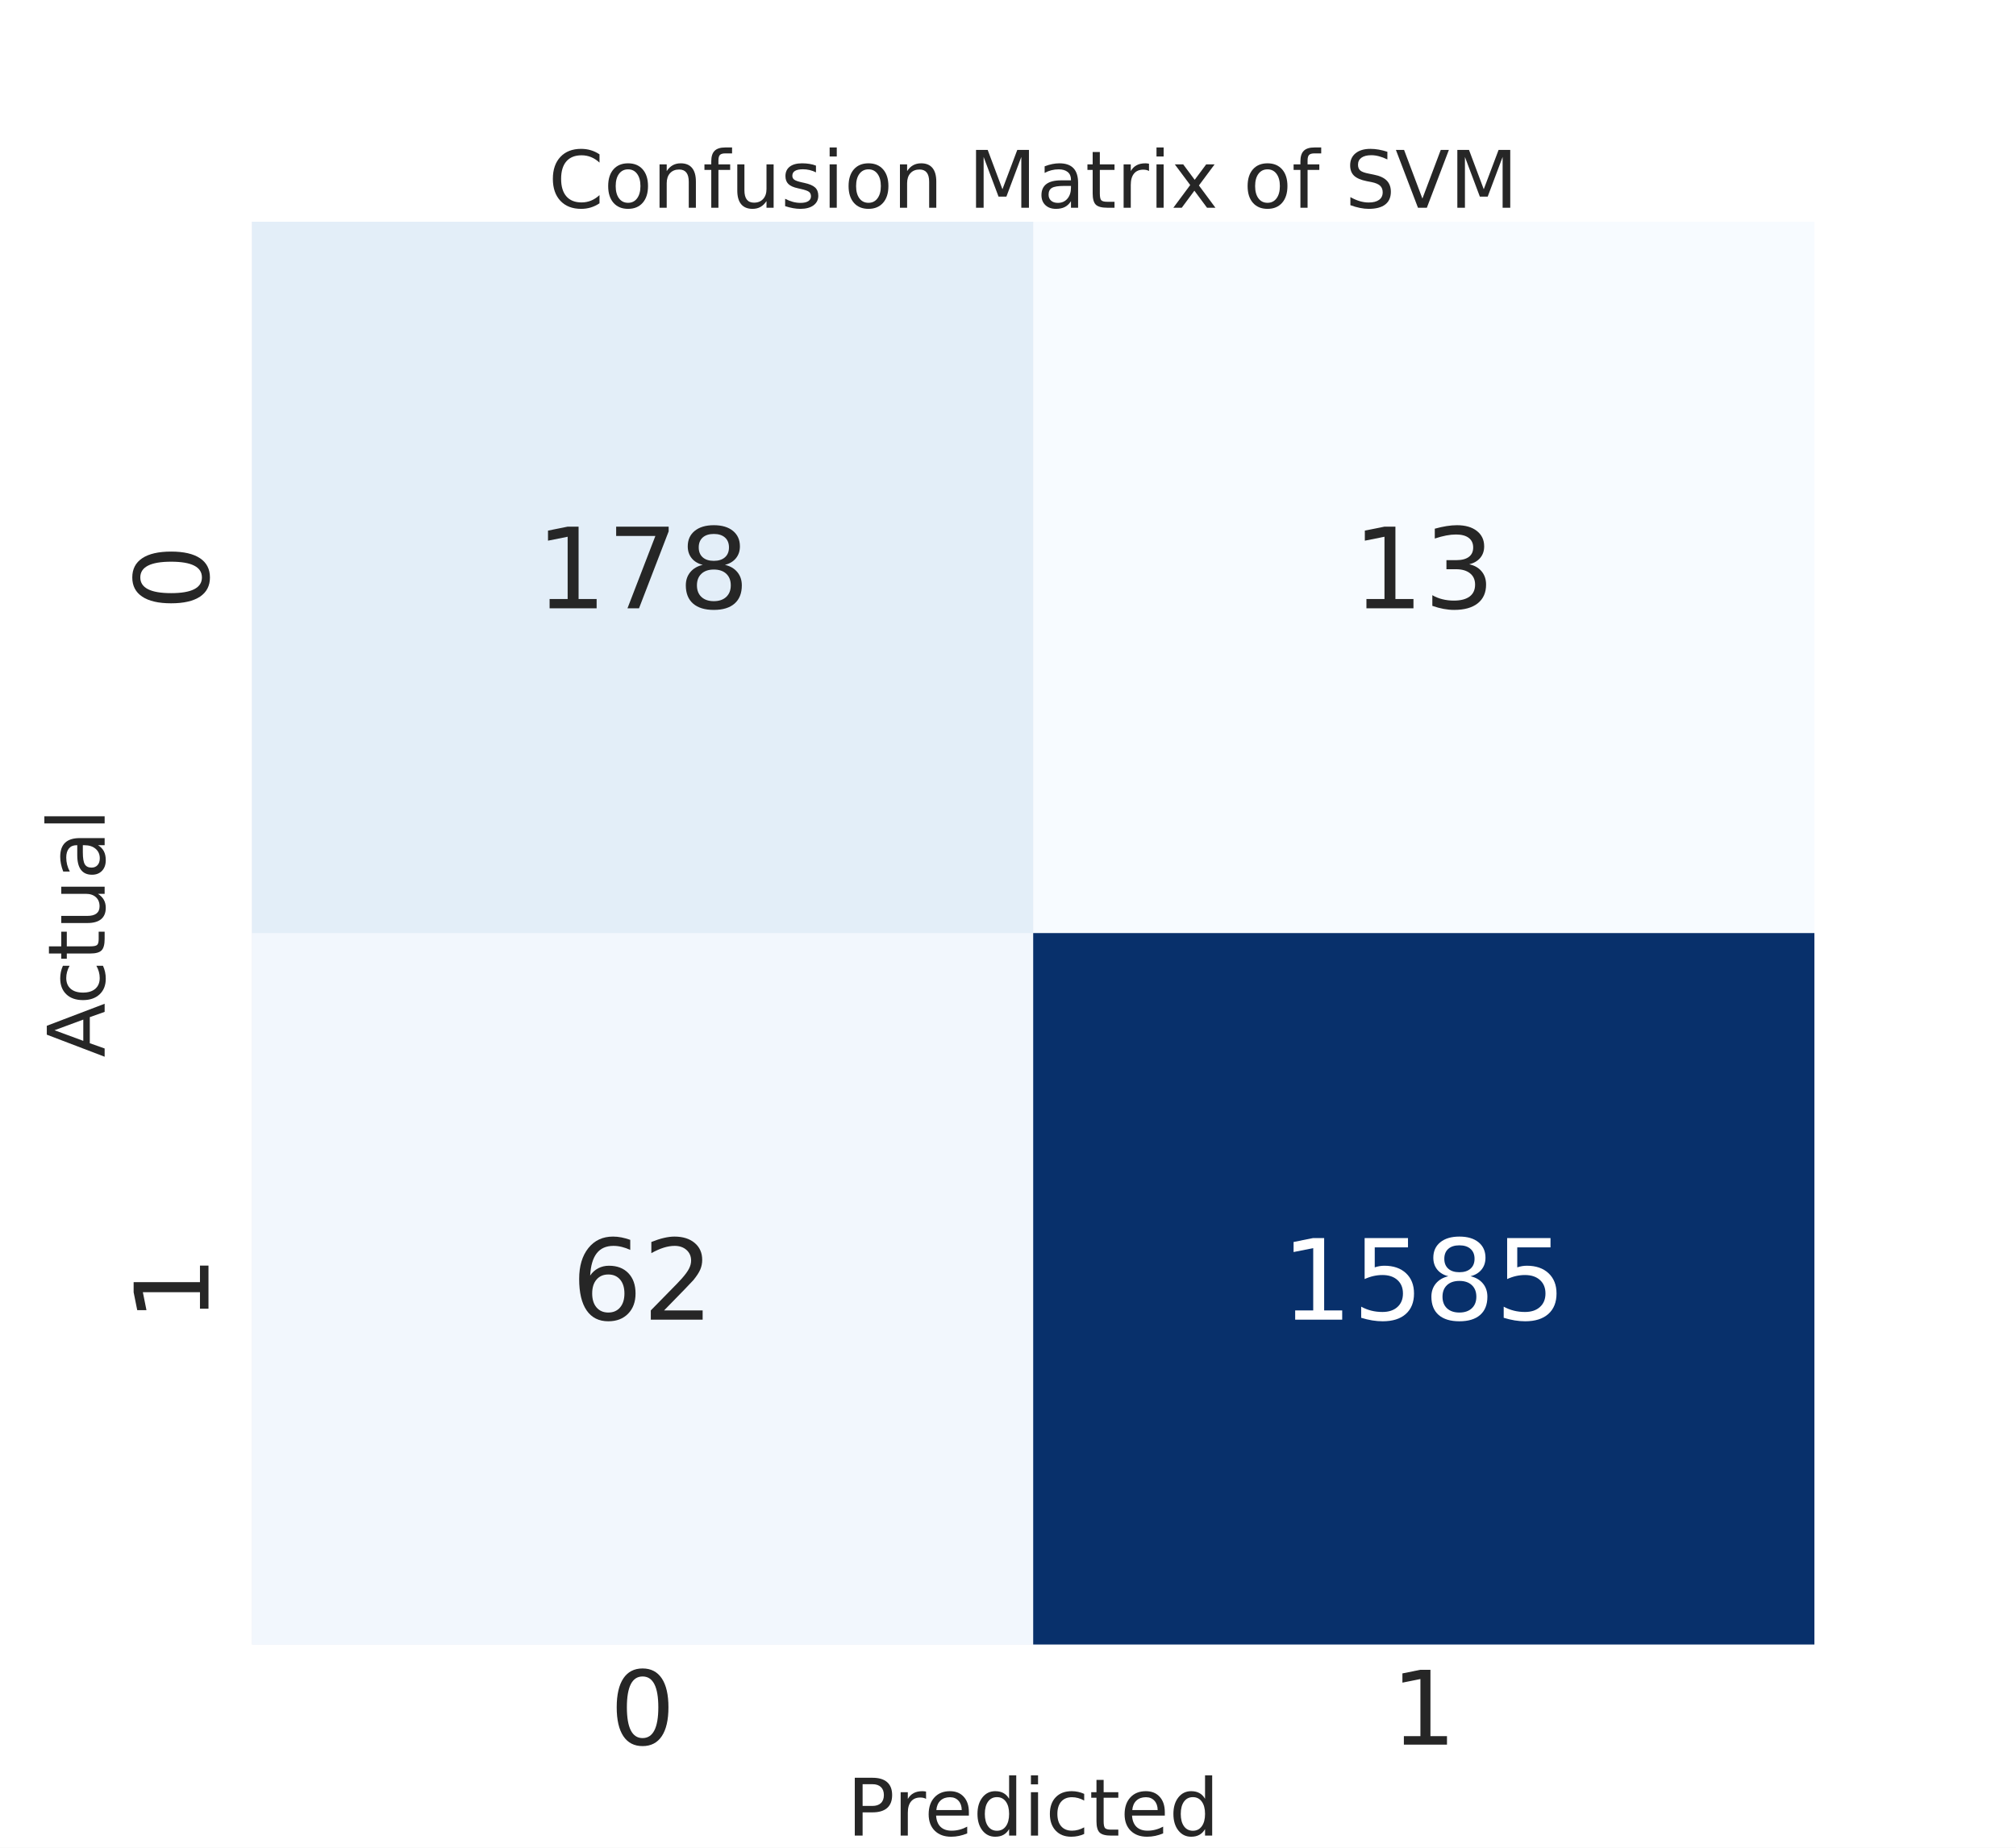
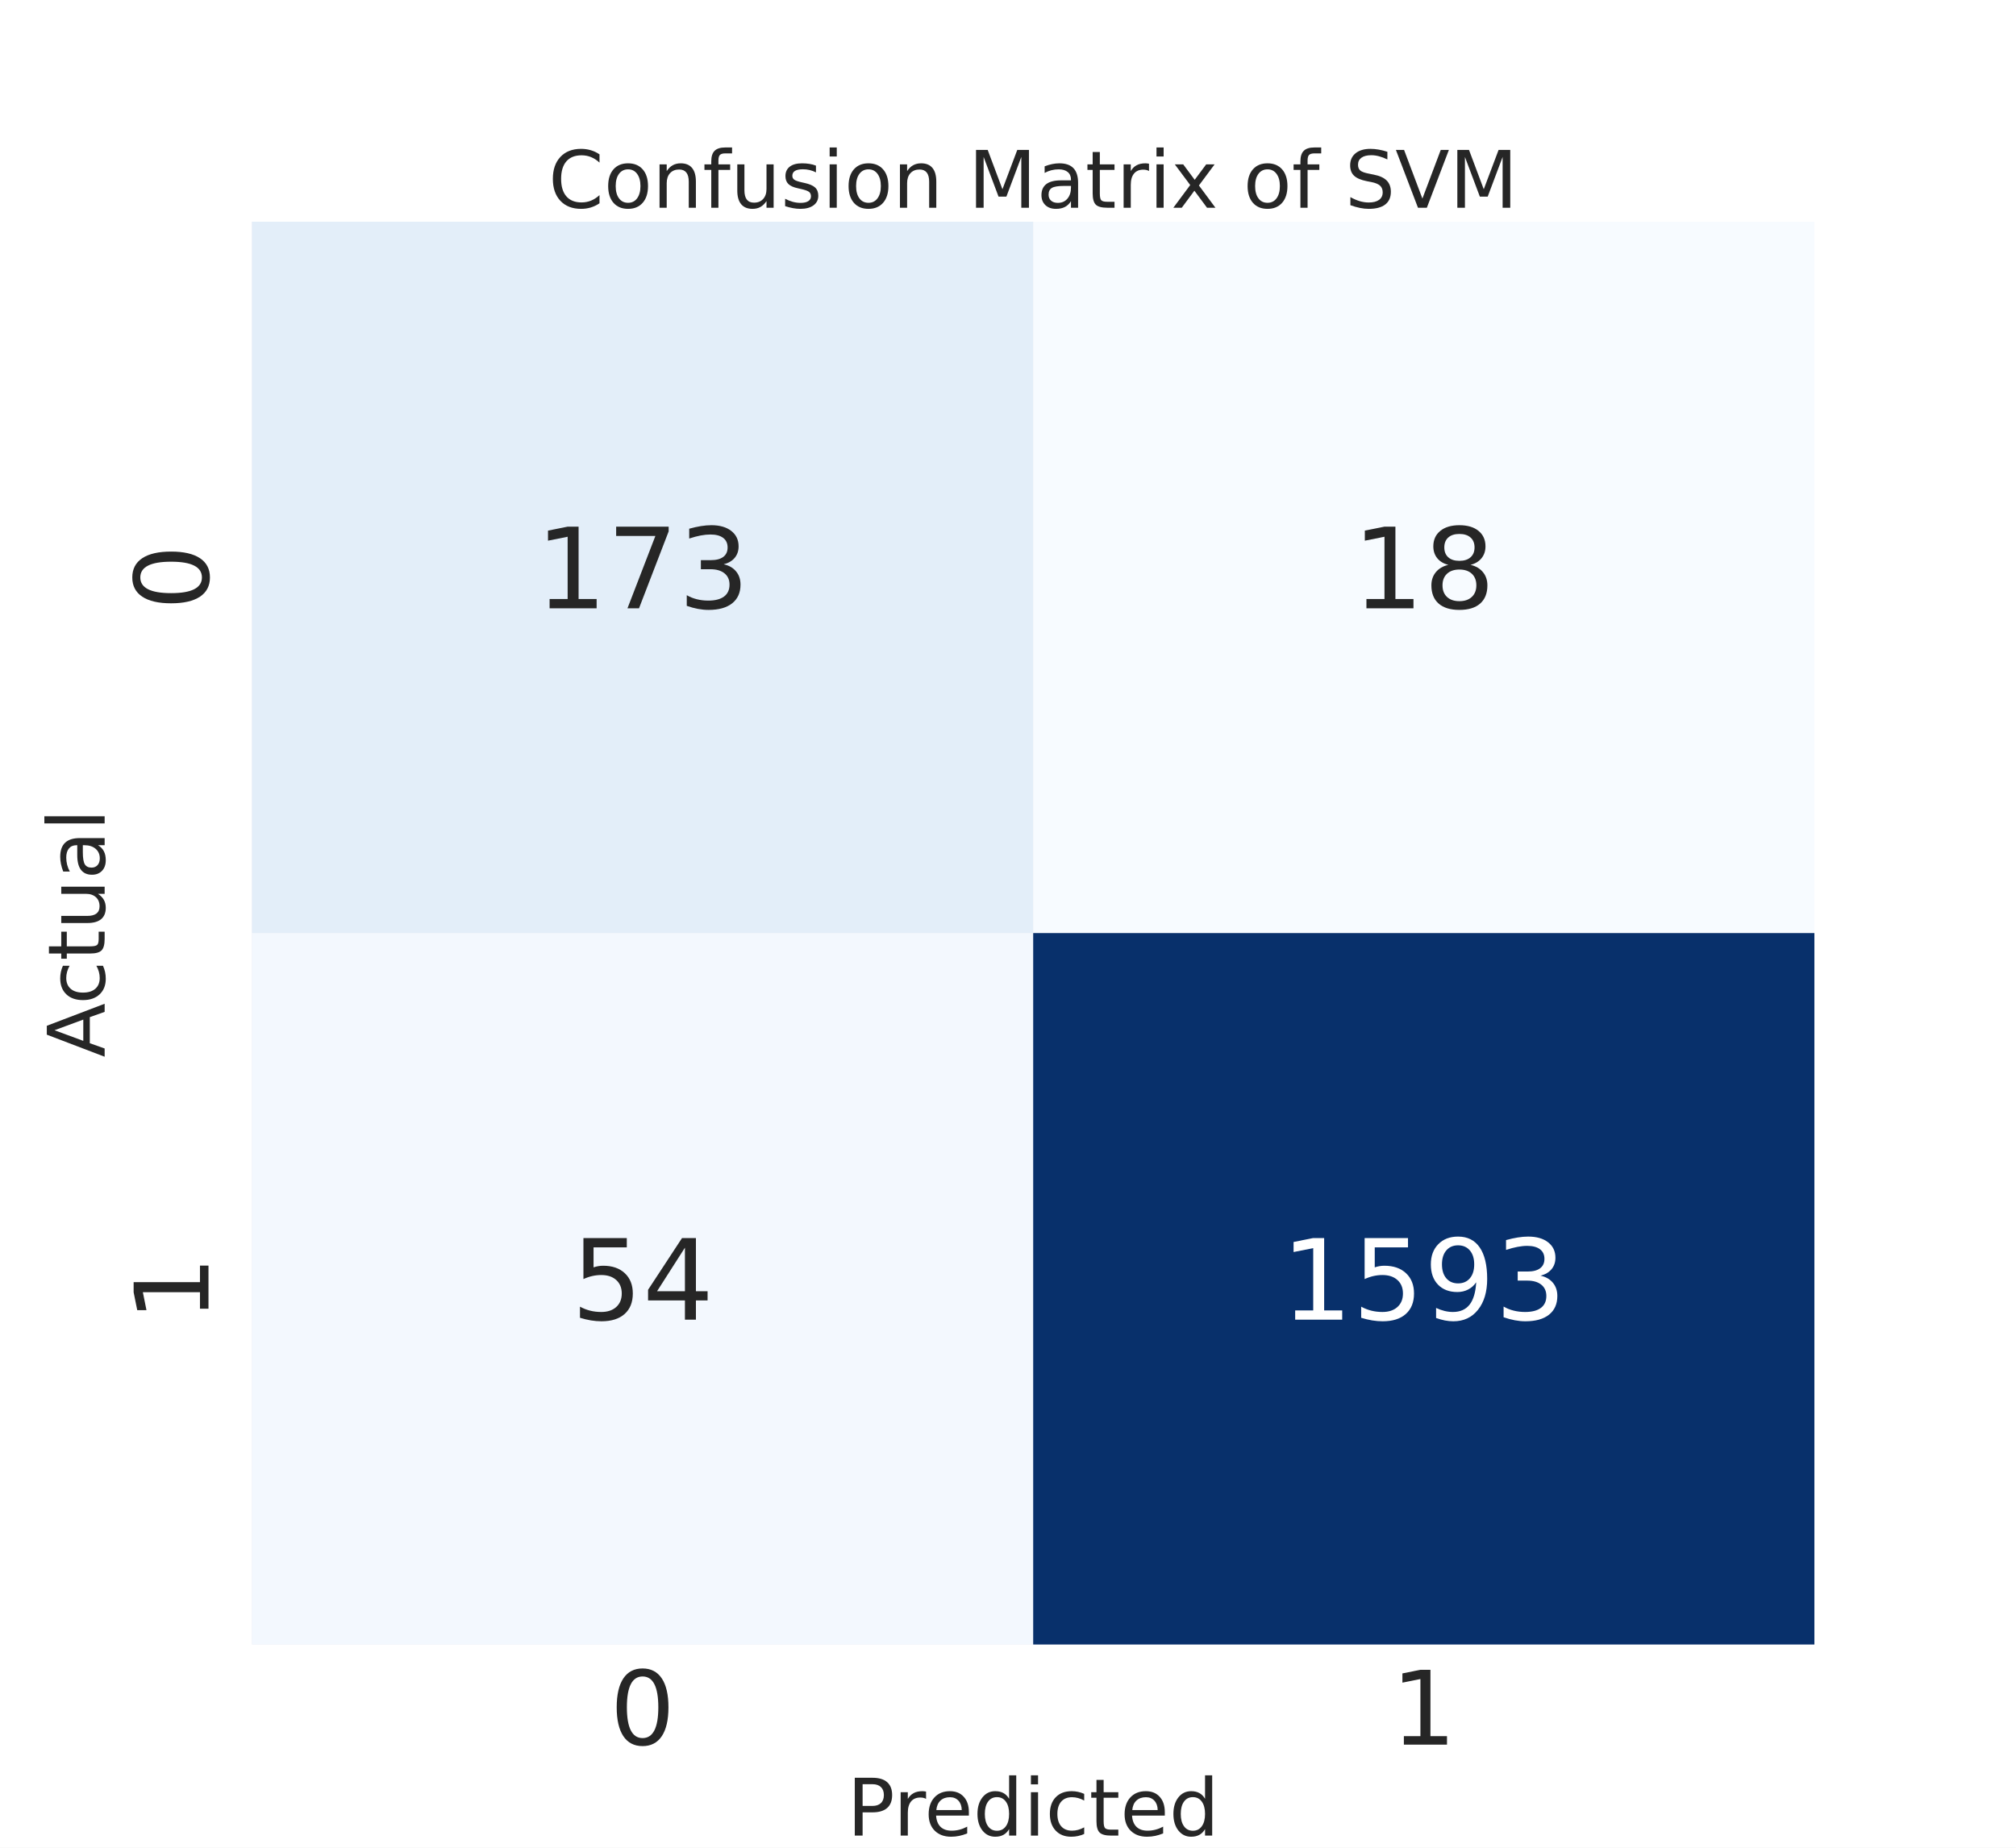
<svg xmlns="http://www.w3.org/2000/svg" xmlns:xlink="http://www.w3.org/1999/xlink" width="864pt" height="792pt" viewBox="0 0 864 792" version="1.1">
  <defs>
    <style type="text/css">*{stroke-linejoin: round; stroke-linecap: butt}</style>
  </defs>
  <g id="figure_1">
    <g id="patch_1">
      <path d="M 0 792  L 864 792  L 864 0  L 0 0  z " style="fill: #ffffff" />
    </g>
    <g id="axes_1">
      <g id="patch_2">
        <path d="M 108 704.88  L 777.6 704.88  L 777.6 95.04  L 108 95.04  z " style="fill: #eaeaf2" />
      </g>
      <g id="matplotlib.axis_1">
        <g id="xtick_1">
          <g id="text_1">
            <g style="fill: #262626" transform="translate(261.4025 747.8131) scale(0.44 -0.44)">
              <defs>
                <path id="DejaVuSans-30" d="M 2034 4250  Q 1547 4250 1301 3770  Q 1056 3291 1056 2328  Q 1056 1369 1301 889  Q 1547 409 2034 409  Q 2525 409 2770 889  Q 3016 1369 3016 2328  Q 3016 3291 2770 3770  Q 2525 4250 2034 4250  z M 2034 4750  Q 2819 4750 3233 4129  Q 3647 3509 3647 2328  Q 3647 1150 3233 529  Q 2819 -91 2034 -91  Q 1250 -91 836 529  Q 422 1150 422 2328  Q 422 3509 836 4129  Q 1250 4750 2034 4750  z " transform="scale(0.015625)" />
              </defs>
              <use xlink:href="#DejaVuSans-30" />
            </g>
          </g>
        </g>
        <g id="xtick_2">
          <g id="text_2">
            <g style="fill: #262626" transform="translate(596.2025 747.8131) scale(0.44 -0.44)">
              <defs>
                <path id="DejaVuSans-31" d="M 794 531  L 1825 531  L 1825 4091  L 703 3866  L 703 4441  L 1819 4666  L 2450 4666  L 2450 531  L 3481 531  L 3481 0  L 794 0  L 794 531  z " transform="scale(0.015625)" />
              </defs>
              <use xlink:href="#DejaVuSans-31" />
            </g>
          </g>
        </g>
        <g id="text_3">
          <g style="fill: #262626" transform="translate(363.0009 786.7984) scale(0.34 -0.34)">
            <defs>
              <path id="DejaVuSans-50" d="M 1259 4147  L 1259 2394  L 2053 2394  Q 2494 2394 2734 2622  Q 2975 2850 2975 3272  Q 2975 3691 2734 3919  Q 2494 4147 2053 4147  L 1259 4147  z M 628 4666  L 2053 4666  Q 2838 4666 3239 4311  Q 3641 3956 3641 3272  Q 3641 2581 3239 2228  Q 2838 1875 2053 1875  L 1259 1875  L 1259 0  L 628 0  L 628 4666  z " transform="scale(0.015625)" />
              <path id="DejaVuSans-72" d="M 2631 2963  Q 2534 3019 2420 3045  Q 2306 3072 2169 3072  Q 1681 3072 1420 2755  Q 1159 2438 1159 1844  L 1159 0  L 581 0  L 581 3500  L 1159 3500  L 1159 2956  Q 1341 3275 1631 3429  Q 1922 3584 2338 3584  Q 2397 3584 2469 3576  Q 2541 3569 2628 3553  L 2631 2963  z " transform="scale(0.015625)" />
              <path id="DejaVuSans-65" d="M 3597 1894  L 3597 1613  L 953 1613  Q 991 1019 1311 708  Q 1631 397 2203 397  Q 2534 397 2845 478  Q 3156 559 3463 722  L 3463 178  Q 3153 47 2828 -22  Q 2503 -91 2169 -91  Q 1331 -91 842 396  Q 353 884 353 1716  Q 353 2575 817 3079  Q 1281 3584 2069 3584  Q 2775 3584 3186 3129  Q 3597 2675 3597 1894  z M 3022 2063  Q 3016 2534 2758 2815  Q 2500 3097 2075 3097  Q 1594 3097 1305 2825  Q 1016 2553 972 2059  L 3022 2063  z " transform="scale(0.015625)" />
              <path id="DejaVuSans-64" d="M 2906 2969  L 2906 4863  L 3481 4863  L 3481 0  L 2906 0  L 2906 525  Q 2725 213 2448 61  Q 2172 -91 1784 -91  Q 1150 -91 751 415  Q 353 922 353 1747  Q 353 2572 751 3078  Q 1150 3584 1784 3584  Q 2172 3584 2448 3432  Q 2725 3281 2906 2969  z M 947 1747  Q 947 1113 1208 752  Q 1469 391 1925 391  Q 2381 391 2643 752  Q 2906 1113 2906 1747  Q 2906 2381 2643 2742  Q 2381 3103 1925 3103  Q 1469 3103 1208 2742  Q 947 2381 947 1747  z " transform="scale(0.015625)" />
              <path id="DejaVuSans-69" d="M 603 3500  L 1178 3500  L 1178 0  L 603 0  L 603 3500  z M 603 4863  L 1178 4863  L 1178 4134  L 603 4134  L 603 4863  z " transform="scale(0.015625)" />
              <path id="DejaVuSans-63" d="M 3122 3366  L 3122 2828  Q 2878 2963 2633 3030  Q 2388 3097 2138 3097  Q 1578 3097 1268 2742  Q 959 2388 959 1747  Q 959 1106 1268 751  Q 1578 397 2138 397  Q 2388 397 2633 464  Q 2878 531 3122 666  L 3122 134  Q 2881 22 2623 -34  Q 2366 -91 2075 -91  Q 1284 -91 818 406  Q 353 903 353 1747  Q 353 2603 823 3093  Q 1294 3584 2113 3584  Q 2378 3584 2631 3529  Q 2884 3475 3122 3366  z " transform="scale(0.015625)" />
              <path id="DejaVuSans-74" d="M 1172 4494  L 1172 3500  L 2356 3500  L 2356 3053  L 1172 3053  L 1172 1153  Q 1172 725 1289 603  Q 1406 481 1766 481  L 2356 481  L 2356 0  L 1766 0  Q 1100 0 847 248  Q 594 497 594 1153  L 594 3053  L 172 3053  L 172 3500  L 594 3500  L 594 4494  L 1172 4494  z " transform="scale(0.015625)" />
            </defs>
            <use xlink:href="#DejaVuSans-50" />
            <use xlink:href="#DejaVuSans-72" x="58.553" />
            <use xlink:href="#DejaVuSans-65" x="97.416" />
            <use xlink:href="#DejaVuSans-64" x="158.939" />
            <use xlink:href="#DejaVuSans-69" x="222.416" />
            <use xlink:href="#DejaVuSans-63" x="250.199" />
            <use xlink:href="#DejaVuSans-74" x="305.18" />
            <use xlink:href="#DejaVuSans-65" x="344.389" />
            <use xlink:href="#DejaVuSans-64" x="405.912" />
          </g>
        </g>
      </g>
      <g id="matplotlib.axis_2">
        <g id="ytick_1">
          <g id="text_4">
            <g style="fill: #262626" transform="translate(89.34937 261.4975) rotate(-90) scale(0.44 -0.44)">
              <use xlink:href="#DejaVuSans-30" />
            </g>
          </g>
        </g>
        <g id="ytick_2">
          <g id="text_5">
            <g style="fill: #262626" transform="translate(89.34937 566.4175) rotate(-90) scale(0.44 -0.44)">
              <use xlink:href="#DejaVuSans-31" />
            </g>
          </g>
        </g>
        <g id="text_6">
          <g style="fill: #262626" transform="translate(44.84531 453.2178) rotate(-90) scale(0.34 -0.34)">
            <defs>
              <path id="DejaVuSans-41" d="M 2188 4044  L 1331 1722  L 3047 1722  L 2188 4044  z M 1831 4666  L 2547 4666  L 4325 0  L 3669 0  L 3244 1197  L 1141 1197  L 716 0  L 50 0  L 1831 4666  z " transform="scale(0.015625)" />
              <path id="DejaVuSans-75" d="M 544 1381  L 544 3500  L 1119 3500  L 1119 1403  Q 1119 906 1312 657  Q 1506 409 1894 409  Q 2359 409 2629 706  Q 2900 1003 2900 1516  L 2900 3500  L 3475 3500  L 3475 0  L 2900 0  L 2900 538  Q 2691 219 2414 64  Q 2138 -91 1772 -91  Q 1169 -91 856 284  Q 544 659 544 1381  z M 1991 3584  L 1991 3584  z " transform="scale(0.015625)" />
              <path id="DejaVuSans-61" d="M 2194 1759  Q 1497 1759 1228 1600  Q 959 1441 959 1056  Q 959 750 1161 570  Q 1363 391 1709 391  Q 2188 391 2477 730  Q 2766 1069 2766 1631  L 2766 1759  L 2194 1759  z M 3341 1997  L 3341 0  L 2766 0  L 2766 531  Q 2569 213 2275 61  Q 1981 -91 1556 -91  Q 1019 -91 701 211  Q 384 513 384 1019  Q 384 1609 779 1909  Q 1175 2209 1959 2209  L 2766 2209  L 2766 2266  Q 2766 2663 2505 2880  Q 2244 3097 1772 3097  Q 1472 3097 1187 3025  Q 903 2953 641 2809  L 641 3341  Q 956 3463 1253 3523  Q 1550 3584 1831 3584  Q 2591 3584 2966 3190  Q 3341 2797 3341 1997  z " transform="scale(0.015625)" />
              <path id="DejaVuSans-6c" d="M 603 4863  L 1178 4863  L 1178 0  L 603 0  L 603 4863  z " transform="scale(0.015625)" />
            </defs>
            <use xlink:href="#DejaVuSans-41" />
            <use xlink:href="#DejaVuSans-63" x="66.658" />
            <use xlink:href="#DejaVuSans-74" x="121.639" />
            <use xlink:href="#DejaVuSans-75" x="160.848" />
            <use xlink:href="#DejaVuSans-61" x="224.227" />
            <use xlink:href="#DejaVuSans-6c" x="285.506" />
          </g>
        </g>
      </g>
      <g id="QuadMesh_1">
-         <path d="M 108 95.04  L 442.8 95.04  L 442.8 399.96  L 108 399.96  L 108 95.04  " clip-path="url(#pa7e3e79d75)" style="fill: #e3eef8" />
-         <path d="M 442.8 95.04  L 777.6 95.04  L 777.6 399.96  L 442.8 399.96  L 442.8 95.04  " clip-path="url(#pa7e3e79d75)" style="fill: #f7fbff" />
-         <path d="M 108 399.96  L 442.8 399.96  L 442.8 704.88  L 108 704.88  L 108 399.96  " clip-path="url(#pa7e3e79d75)" style="fill: #f2f7fd" />
-         <path d="M 442.8 399.96  L 777.6 399.96  L 777.6 704.88  L 442.8 704.88  L 442.8 399.96  " clip-path="url(#pa7e3e79d75)" style="fill: #08306b" />
+         <path d="M 108 95.04  L 442.8 95.04  L 442.8 399.96  L 108 399.96  L 108 95.04  " clip-path="url(#p4a0f64c803)" style="fill: #e3eef9" />
+         <path d="M 442.8 95.04  L 777.6 95.04  L 777.6 399.96  L 442.8 399.96  L 442.8 95.04  " clip-path="url(#p4a0f64c803)" style="fill: #f7fbff" />
+         <path d="M 108 399.96  L 442.8 399.96  L 442.8 704.88  L 108 704.88  L 108 399.96  " clip-path="url(#p4a0f64c803)" style="fill: #f3f8fe" />
+         <path d="M 442.8 399.96  L 777.6 399.96  L 777.6 704.88  L 442.8 704.88  L 442.8 399.96  " clip-path="url(#p4a0f64c803)" style="fill: #08306b" />
      </g>
      <g id="text_7">
        <g style="fill: #262626" transform="translate(229.59 260.745) scale(0.48 -0.48)">
          <defs>
            <path id="DejaVuSans-37" d="M 525 4666  L 3525 4666  L 3525 4397  L 1831 0  L 1172 0  L 2766 4134  L 525 4134  L 525 4666  z " transform="scale(0.015625)" />
-             <path id="DejaVuSans-38" d="M 2034 2216  Q 1584 2216 1326 1975  Q 1069 1734 1069 1313  Q 1069 891 1326 650  Q 1584 409 2034 409  Q 2484 409 2743 651  Q 3003 894 3003 1313  Q 3003 1734 2745 1975  Q 2488 2216 2034 2216  z M 1403 2484  Q 997 2584 770 2862  Q 544 3141 544 3541  Q 544 4100 942 4425  Q 1341 4750 2034 4750  Q 2731 4750 3128 4425  Q 3525 4100 3525 3541  Q 3525 3141 3298 2862  Q 3072 2584 2669 2484  Q 3125 2378 3379 2068  Q 3634 1759 3634 1313  Q 3634 634 3220 271  Q 2806 -91 2034 -91  Q 1263 -91 848 271  Q 434 634 434 1313  Q 434 1759 690 2068  Q 947 2378 1403 2484  z M 1172 3481  Q 1172 3119 1398 2916  Q 1625 2713 2034 2713  Q 2441 2713 2670 2916  Q 2900 3119 2900 3481  Q 2900 3844 2670 4047  Q 2441 4250 2034 4250  Q 1625 4250 1398 4047  Q 1172 3844 1172 3481  z " transform="scale(0.015625)" />
+             <path id="DejaVuSans-33" d="M 2597 2516  Q 3050 2419 3304 2112  Q 3559 1806 3559 1356  Q 3559 666 3084 287  Q 2609 -91 1734 -91  Q 1441 -91 1130 -33  Q 819 25 488 141  L 488 750  Q 750 597 1062 519  Q 1375 441 1716 441  Q 2309 441 2620 675  Q 2931 909 2931 1356  Q 2931 1769 2642 2001  Q 2353 2234 1838 2234  L 1294 2234  L 1294 2753  L 1863 2753  Q 2328 2753 2575 2939  Q 2822 3125 2822 3475  Q 2822 3834 2567 4026  Q 2313 4219 1838 4219  Q 1578 4219 1281 4162  Q 984 4106 628 3988  L 628 4550  Q 988 4650 1302 4700  Q 1616 4750 1894 4750  Q 2613 4750 3031 4423  Q 3450 4097 3450 3541  Q 3450 3153 3228 2886  Q 3006 2619 2597 2516  z " transform="scale(0.015625)" />
          </defs>
          <use xlink:href="#DejaVuSans-31" />
          <use xlink:href="#DejaVuSans-37" x="63.623" />
-           <use xlink:href="#DejaVuSans-38" x="127.246" />
+           <use xlink:href="#DejaVuSans-33" x="127.246" />
        </g>
      </g>
      <g id="text_8">
        <g style="fill: #262626" transform="translate(579.66 260.745) scale(0.48 -0.48)">
          <defs>
-             <path id="DejaVuSans-33" d="M 2597 2516  Q 3050 2419 3304 2112  Q 3559 1806 3559 1356  Q 3559 666 3084 287  Q 2609 -91 1734 -91  Q 1441 -91 1130 -33  Q 819 25 488 141  L 488 750  Q 750 597 1062 519  Q 1375 441 1716 441  Q 2309 441 2620 675  Q 2931 909 2931 1356  Q 2931 1769 2642 2001  Q 2353 2234 1838 2234  L 1294 2234  L 1294 2753  L 1863 2753  Q 2328 2753 2575 2939  Q 2822 3125 2822 3475  Q 2822 3834 2567 4026  Q 2313 4219 1838 4219  Q 1578 4219 1281 4162  Q 984 4106 628 3988  L 628 4550  Q 988 4650 1302 4700  Q 1616 4750 1894 4750  Q 2613 4750 3031 4423  Q 3450 4097 3450 3541  Q 3450 3153 3228 2886  Q 3006 2619 2597 2516  z " transform="scale(0.015625)" />
+             <path id="DejaVuSans-38" d="M 2034 2216  Q 1584 2216 1326 1975  Q 1069 1734 1069 1313  Q 1069 891 1326 650  Q 1584 409 2034 409  Q 2484 409 2743 651  Q 3003 894 3003 1313  Q 3003 1734 2745 1975  Q 2488 2216 2034 2216  z M 1403 2484  Q 997 2584 770 2862  Q 544 3141 544 3541  Q 544 4100 942 4425  Q 1341 4750 2034 4750  Q 2731 4750 3128 4425  Q 3525 4100 3525 3541  Q 3525 3141 3298 2862  Q 3072 2584 2669 2484  Q 3125 2378 3379 2068  Q 3634 1759 3634 1313  Q 3634 634 3220 271  Q 2806 -91 2034 -91  Q 1263 -91 848 271  Q 434 634 434 1313  Q 434 1759 690 2068  Q 947 2378 1403 2484  z M 1172 3481  Q 1172 3119 1398 2916  Q 1625 2713 2034 2713  Q 2441 2713 2670 2916  Q 2900 3119 2900 3481  Q 2900 3844 2670 4047  Q 2441 4250 2034 4250  Q 1625 4250 1398 4047  Q 1172 3844 1172 3481  z " transform="scale(0.015625)" />
          </defs>
          <use xlink:href="#DejaVuSans-31" />
-           <use xlink:href="#DejaVuSans-33" x="63.623" />
+           <use xlink:href="#DejaVuSans-38" x="63.623" />
        </g>
      </g>
      <g id="text_9">
        <g style="fill: #262626" transform="translate(244.86 565.665) scale(0.48 -0.48)">
          <defs>
-             <path id="DejaVuSans-36" d="M 2113 2584  Q 1688 2584 1439 2293  Q 1191 2003 1191 1497  Q 1191 994 1439 701  Q 1688 409 2113 409  Q 2538 409 2786 701  Q 3034 994 3034 1497  Q 3034 2003 2786 2293  Q 2538 2584 2113 2584  z M 3366 4563  L 3366 3988  Q 3128 4100 2886 4159  Q 2644 4219 2406 4219  Q 1781 4219 1451 3797  Q 1122 3375 1075 2522  Q 1259 2794 1537 2939  Q 1816 3084 2150 3084  Q 2853 3084 3261 2657  Q 3669 2231 3669 1497  Q 3669 778 3244 343  Q 2819 -91 2113 -91  Q 1303 -91 875 529  Q 447 1150 447 2328  Q 447 3434 972 4092  Q 1497 4750 2381 4750  Q 2619 4750 2861 4703  Q 3103 4656 3366 4563  z " transform="scale(0.015625)" />
-             <path id="DejaVuSans-32" d="M 1228 531  L 3431 531  L 3431 0  L 469 0  L 469 531  Q 828 903 1448 1529  Q 2069 2156 2228 2338  Q 2531 2678 2651 2914  Q 2772 3150 2772 3378  Q 2772 3750 2511 3984  Q 2250 4219 1831 4219  Q 1534 4219 1204 4116  Q 875 4013 500 3803  L 500 4441  Q 881 4594 1212 4672  Q 1544 4750 1819 4750  Q 2544 4750 2975 4387  Q 3406 4025 3406 3419  Q 3406 3131 3298 2873  Q 3191 2616 2906 2266  Q 2828 2175 2409 1742  Q 1991 1309 1228 531  z " transform="scale(0.015625)" />
+             <path id="DejaVuSans-35" d="M 691 4666  L 3169 4666  L 3169 4134  L 1269 4134  L 1269 2991  Q 1406 3038 1543 3061  Q 1681 3084 1819 3084  Q 2600 3084 3056 2656  Q 3513 2228 3513 1497  Q 3513 744 3044 326  Q 2575 -91 1722 -91  Q 1428 -91 1123 -41  Q 819 9 494 109  L 494 744  Q 775 591 1075 516  Q 1375 441 1709 441  Q 2250 441 2565 725  Q 2881 1009 2881 1497  Q 2881 1984 2565 2268  Q 2250 2553 1709 2553  Q 1456 2553 1204 2497  Q 953 2441 691 2322  L 691 4666  z " transform="scale(0.015625)" />
+             <path id="DejaVuSans-34" d="M 2419 4116  L 825 1625  L 2419 1625  L 2419 4116  z M 2253 4666  L 3047 4666  L 3047 1625  L 3713 1625  L 3713 1100  L 3047 1100  L 3047 0  L 2419 0  L 2419 1100  L 313 1100  L 313 1709  L 2253 4666  z " transform="scale(0.015625)" />
          </defs>
-           <use xlink:href="#DejaVuSans-36" />
-           <use xlink:href="#DejaVuSans-32" x="63.623" />
+           <use xlink:href="#DejaVuSans-35" />
+           <use xlink:href="#DejaVuSans-34" x="63.623" />
        </g>
      </g>
      <g id="text_10">
        <g style="fill: #ffffff" transform="translate(549.12 565.665) scale(0.48 -0.48)">
          <defs>
-             <path id="DejaVuSans-35" d="M 691 4666  L 3169 4666  L 3169 4134  L 1269 4134  L 1269 2991  Q 1406 3038 1543 3061  Q 1681 3084 1819 3084  Q 2600 3084 3056 2656  Q 3513 2228 3513 1497  Q 3513 744 3044 326  Q 2575 -91 1722 -91  Q 1428 -91 1123 -41  Q 819 9 494 109  L 494 744  Q 775 591 1075 516  Q 1375 441 1709 441  Q 2250 441 2565 725  Q 2881 1009 2881 1497  Q 2881 1984 2565 2268  Q 2250 2553 1709 2553  Q 1456 2553 1204 2497  Q 953 2441 691 2322  L 691 4666  z " transform="scale(0.015625)" />
+             <path id="DejaVuSans-39" d="M 703 97  L 703 672  Q 941 559 1184 500  Q 1428 441 1663 441  Q 2288 441 2617 861  Q 2947 1281 2994 2138  Q 2813 1869 2534 1725  Q 2256 1581 1919 1581  Q 1219 1581 811 2004  Q 403 2428 403 3163  Q 403 3881 828 4315  Q 1253 4750 1959 4750  Q 2769 4750 3195 4129  Q 3622 3509 3622 2328  Q 3622 1225 3098 567  Q 2575 -91 1691 -91  Q 1453 -91 1209 -44  Q 966 3 703 97  z M 1959 2075  Q 2384 2075 2632 2365  Q 2881 2656 2881 3163  Q 2881 3666 2632 3958  Q 2384 4250 1959 4250  Q 1534 4250 1286 3958  Q 1038 3666 1038 3163  Q 1038 2656 1286 2365  Q 1534 2075 1959 2075  z " transform="scale(0.015625)" />
          </defs>
          <use xlink:href="#DejaVuSans-31" />
          <use xlink:href="#DejaVuSans-35" x="63.623" />
-           <use xlink:href="#DejaVuSans-38" x="127.246" />
-           <use xlink:href="#DejaVuSans-35" x="190.869" />
+           <use xlink:href="#DejaVuSans-39" x="127.246" />
+           <use xlink:href="#DejaVuSans-33" x="190.869" />
        </g>
      </g>
      <g id="text_11">
        <g style="fill: #262626" transform="translate(235.0334 89.04) scale(0.34 -0.34)">
          <defs>
            <path id="DejaVuSans-43" d="M 4122 4306  L 4122 3641  Q 3803 3938 3442 4084  Q 3081 4231 2675 4231  Q 1875 4231 1450 3742  Q 1025 3253 1025 2328  Q 1025 1406 1450 917  Q 1875 428 2675 428  Q 3081 428 3442 575  Q 3803 722 4122 1019  L 4122 359  Q 3791 134 3420 21  Q 3050 -91 2638 -91  Q 1578 -91 968 557  Q 359 1206 359 2328  Q 359 3453 968 4101  Q 1578 4750 2638 4750  Q 3056 4750 3426 4639  Q 3797 4528 4122 4306  z " transform="scale(0.015625)" />
            <path id="DejaVuSans-6f" d="M 1959 3097  Q 1497 3097 1228 2736  Q 959 2375 959 1747  Q 959 1119 1226 758  Q 1494 397 1959 397  Q 2419 397 2687 759  Q 2956 1122 2956 1747  Q 2956 2369 2687 2733  Q 2419 3097 1959 3097  z M 1959 3584  Q 2709 3584 3137 3096  Q 3566 2609 3566 1747  Q 3566 888 3137 398  Q 2709 -91 1959 -91  Q 1206 -91 779 398  Q 353 888 353 1747  Q 353 2609 779 3096  Q 1206 3584 1959 3584  z " transform="scale(0.015625)" />
            <path id="DejaVuSans-6e" d="M 3513 2113  L 3513 0  L 2938 0  L 2938 2094  Q 2938 2591 2744 2837  Q 2550 3084 2163 3084  Q 1697 3084 1428 2787  Q 1159 2491 1159 1978  L 1159 0  L 581 0  L 581 3500  L 1159 3500  L 1159 2956  Q 1366 3272 1645 3428  Q 1925 3584 2291 3584  Q 2894 3584 3203 3211  Q 3513 2838 3513 2113  z " transform="scale(0.015625)" />
            <path id="DejaVuSans-66" d="M 2375 4863  L 2375 4384  L 1825 4384  Q 1516 4384 1395 4259  Q 1275 4134 1275 3809  L 1275 3500  L 2222 3500  L 2222 3053  L 1275 3053  L 1275 0  L 697 0  L 697 3053  L 147 3053  L 147 3500  L 697 3500  L 697 3744  Q 697 4328 969 4595  Q 1241 4863 1831 4863  L 2375 4863  z " transform="scale(0.015625)" />
            <path id="DejaVuSans-73" d="M 2834 3397  L 2834 2853  Q 2591 2978 2328 3040  Q 2066 3103 1784 3103  Q 1356 3103 1142 2972  Q 928 2841 928 2578  Q 928 2378 1081 2264  Q 1234 2150 1697 2047  L 1894 2003  Q 2506 1872 2764 1633  Q 3022 1394 3022 966  Q 3022 478 2636 193  Q 2250 -91 1575 -91  Q 1294 -91 989 -36  Q 684 19 347 128  L 347 722  Q 666 556 975 473  Q 1284 391 1588 391  Q 1994 391 2212 530  Q 2431 669 2431 922  Q 2431 1156 2273 1281  Q 2116 1406 1581 1522  L 1381 1569  Q 847 1681 609 1914  Q 372 2147 372 2553  Q 372 3047 722 3315  Q 1072 3584 1716 3584  Q 2034 3584 2315 3537  Q 2597 3491 2834 3397  z " transform="scale(0.015625)" />
            <path id="DejaVuSans-20" transform="scale(0.015625)" />
            <path id="DejaVuSans-4d" d="M 628 4666  L 1569 4666  L 2759 1491  L 3956 4666  L 4897 4666  L 4897 0  L 4281 0  L 4281 4097  L 3078 897  L 2444 897  L 1241 4097  L 1241 0  L 628 0  L 628 4666  z " transform="scale(0.015625)" />
            <path id="DejaVuSans-78" d="M 3513 3500  L 2247 1797  L 3578 0  L 2900 0  L 1881 1375  L 863 0  L 184 0  L 1544 1831  L 300 3500  L 978 3500  L 1906 2253  L 2834 3500  L 3513 3500  z " transform="scale(0.015625)" />
            <path id="DejaVuSans-53" d="M 3425 4513  L 3425 3897  Q 3066 4069 2747 4153  Q 2428 4238 2131 4238  Q 1616 4238 1336 4038  Q 1056 3838 1056 3469  Q 1056 3159 1242 3001  Q 1428 2844 1947 2747  L 2328 2669  Q 3034 2534 3370 2195  Q 3706 1856 3706 1288  Q 3706 609 3251 259  Q 2797 -91 1919 -91  Q 1588 -91 1214 -16  Q 841 59 441 206  L 441 856  Q 825 641 1194 531  Q 1563 422 1919 422  Q 2459 422 2753 634  Q 3047 847 3047 1241  Q 3047 1584 2836 1778  Q 2625 1972 2144 2069  L 1759 2144  Q 1053 2284 737 2584  Q 422 2884 422 3419  Q 422 4038 858 4394  Q 1294 4750 2059 4750  Q 2388 4750 2728 4690  Q 3069 4631 3425 4513  z " transform="scale(0.015625)" />
            <path id="DejaVuSans-56" d="M 1831 0  L 50 4666  L 709 4666  L 2188 738  L 3669 4666  L 4325 4666  L 2547 0  L 1831 0  z " transform="scale(0.015625)" />
          </defs>
          <use xlink:href="#DejaVuSans-43" />
          <use xlink:href="#DejaVuSans-6f" x="69.824" />
          <use xlink:href="#DejaVuSans-6e" x="131.006" />
          <use xlink:href="#DejaVuSans-66" x="194.385" />
          <use xlink:href="#DejaVuSans-75" x="229.59" />
          <use xlink:href="#DejaVuSans-73" x="292.969" />
          <use xlink:href="#DejaVuSans-69" x="345.068" />
          <use xlink:href="#DejaVuSans-6f" x="372.852" />
          <use xlink:href="#DejaVuSans-6e" x="434.033" />
          <use xlink:href="#DejaVuSans-20" x="497.412" />
          <use xlink:href="#DejaVuSans-4d" x="529.199" />
          <use xlink:href="#DejaVuSans-61" x="615.479" />
          <use xlink:href="#DejaVuSans-74" x="676.758" />
          <use xlink:href="#DejaVuSans-72" x="715.967" />
          <use xlink:href="#DejaVuSans-69" x="757.08" />
          <use xlink:href="#DejaVuSans-78" x="784.863" />
          <use xlink:href="#DejaVuSans-20" x="844.043" />
          <use xlink:href="#DejaVuSans-6f" x="875.83" />
          <use xlink:href="#DejaVuSans-66" x="937.012" />
          <use xlink:href="#DejaVuSans-20" x="972.217" />
          <use xlink:href="#DejaVuSans-53" x="1004.004" />
          <use xlink:href="#DejaVuSans-56" x="1067.48" />
          <use xlink:href="#DejaVuSans-4d" x="1135.889" />
        </g>
      </g>
    </g>
  </g>
  <defs>
-     <clipPath id="pa7e3e79d75">
+     <clipPath id="p4a0f64c803">
      <rect x="108" y="95.04" width="669.6" height="609.84" />
    </clipPath>
  </defs>
</svg>
